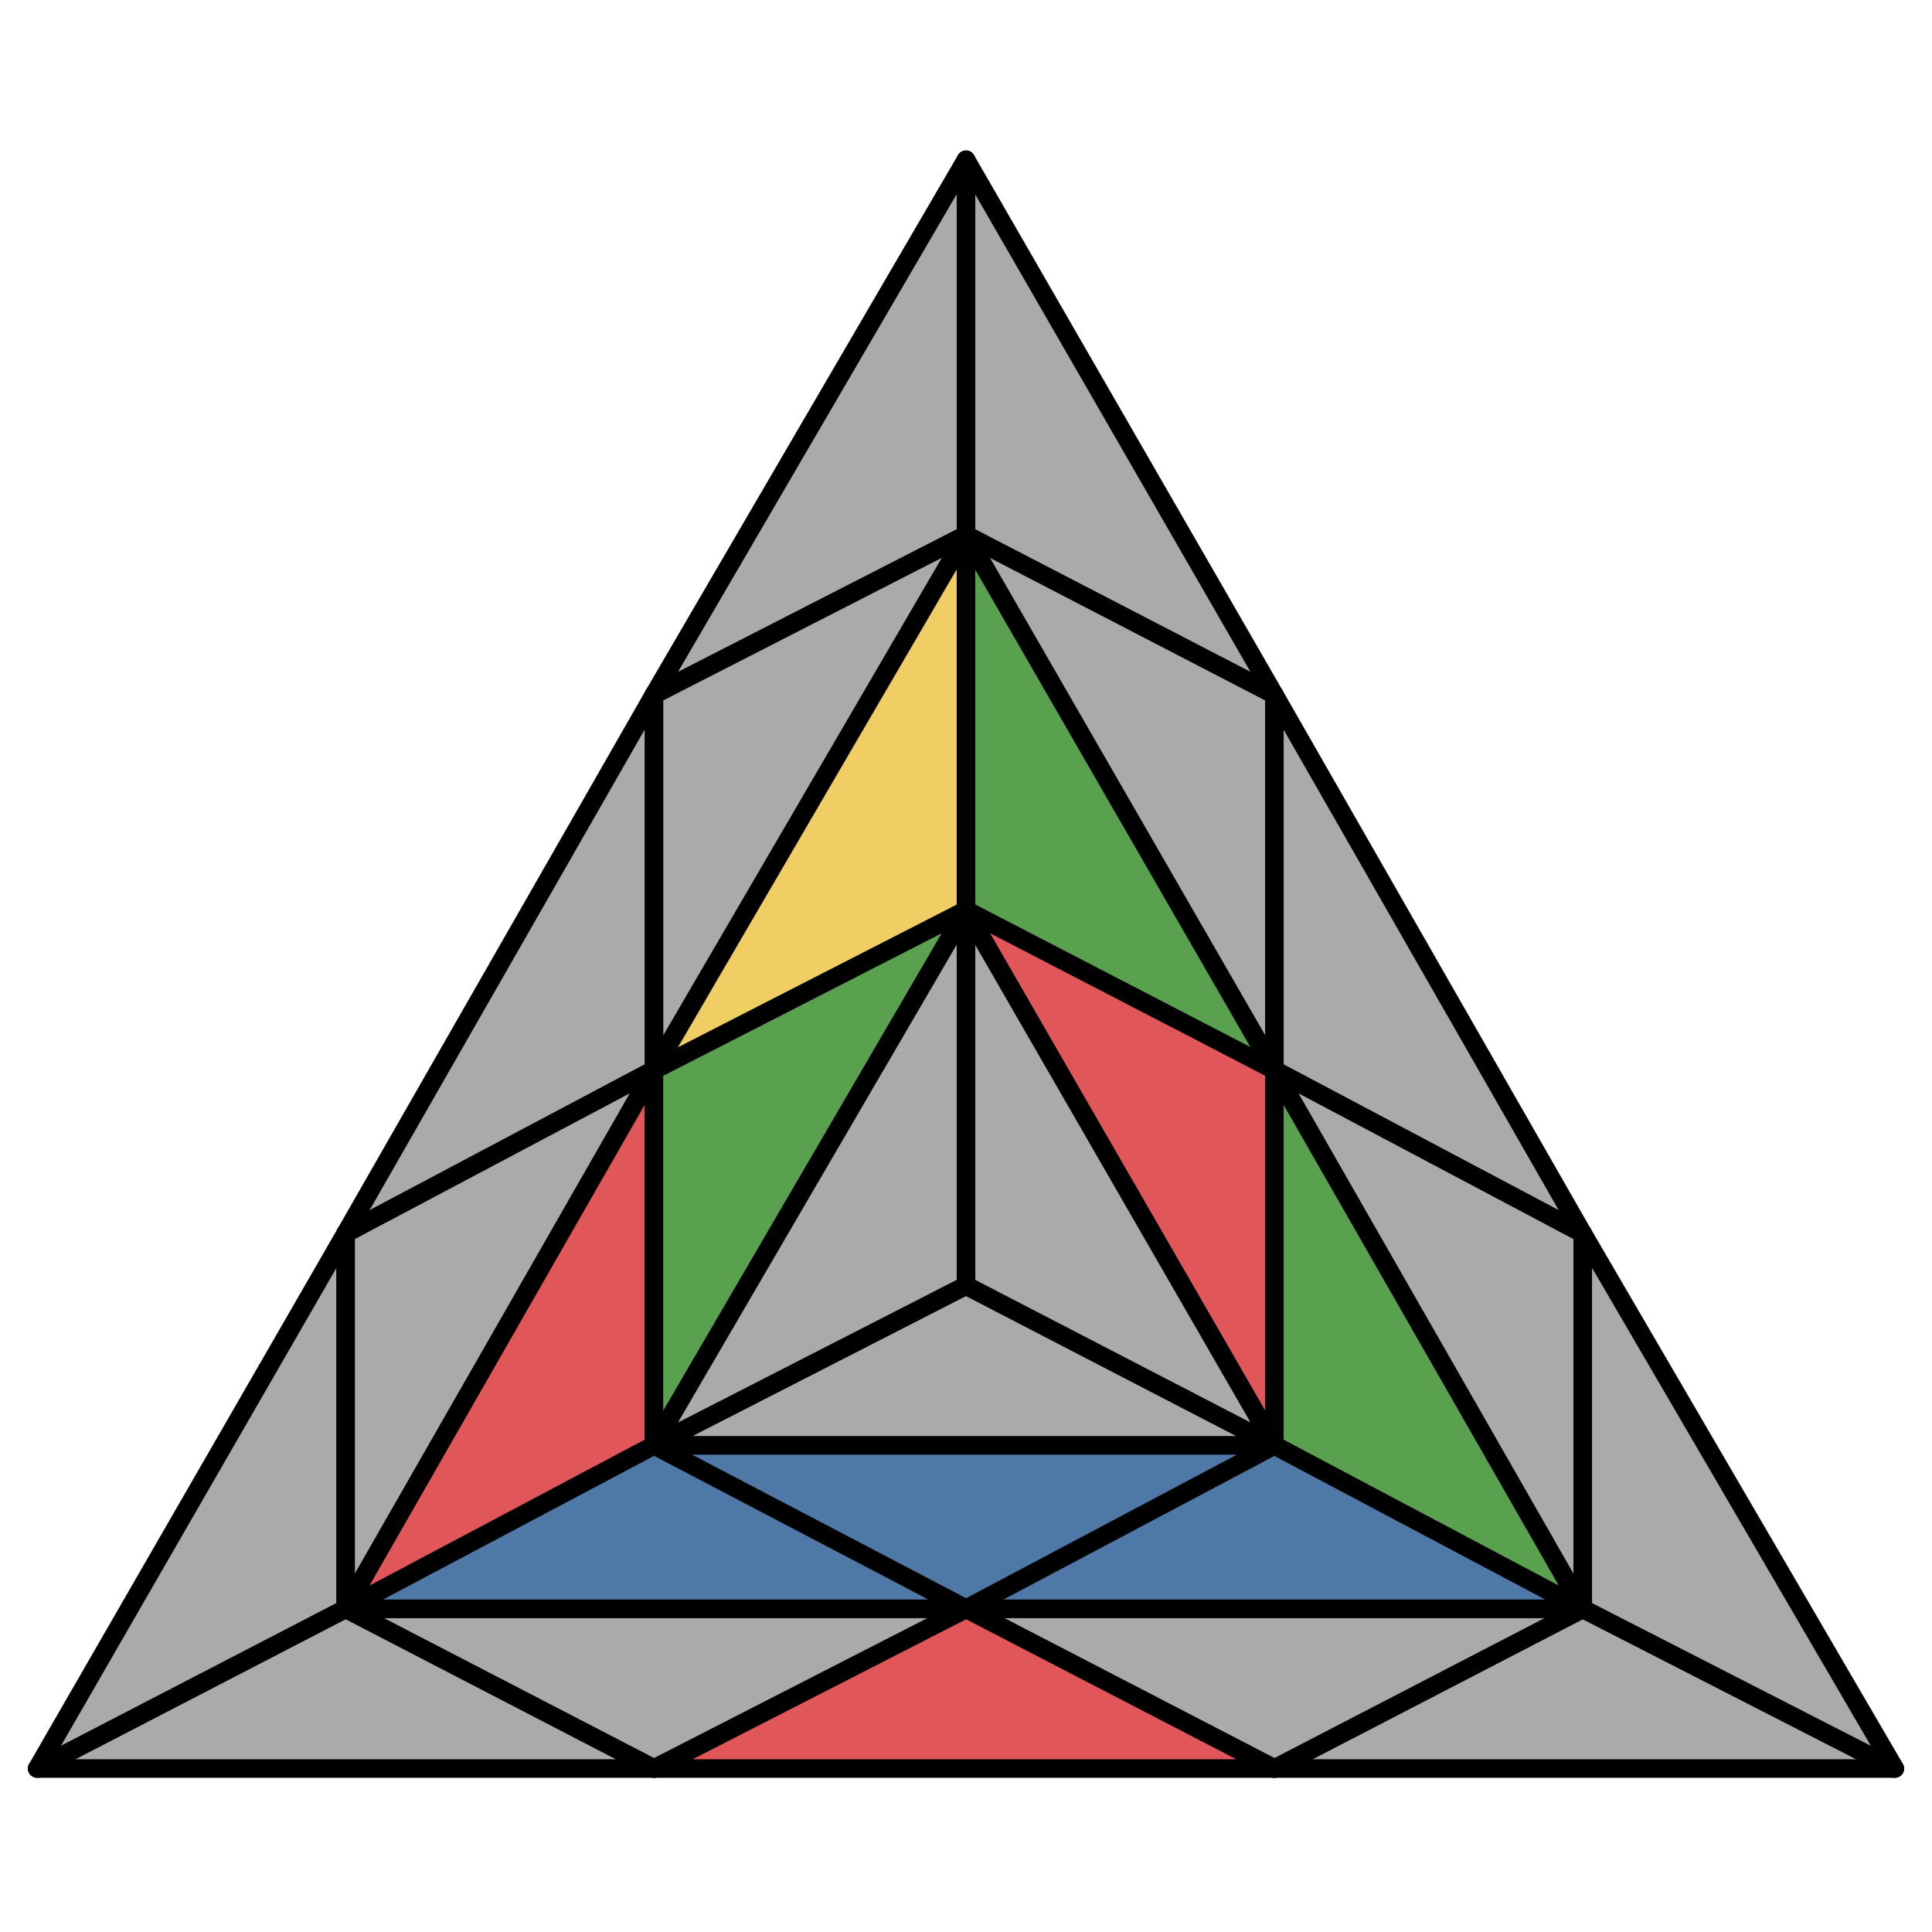
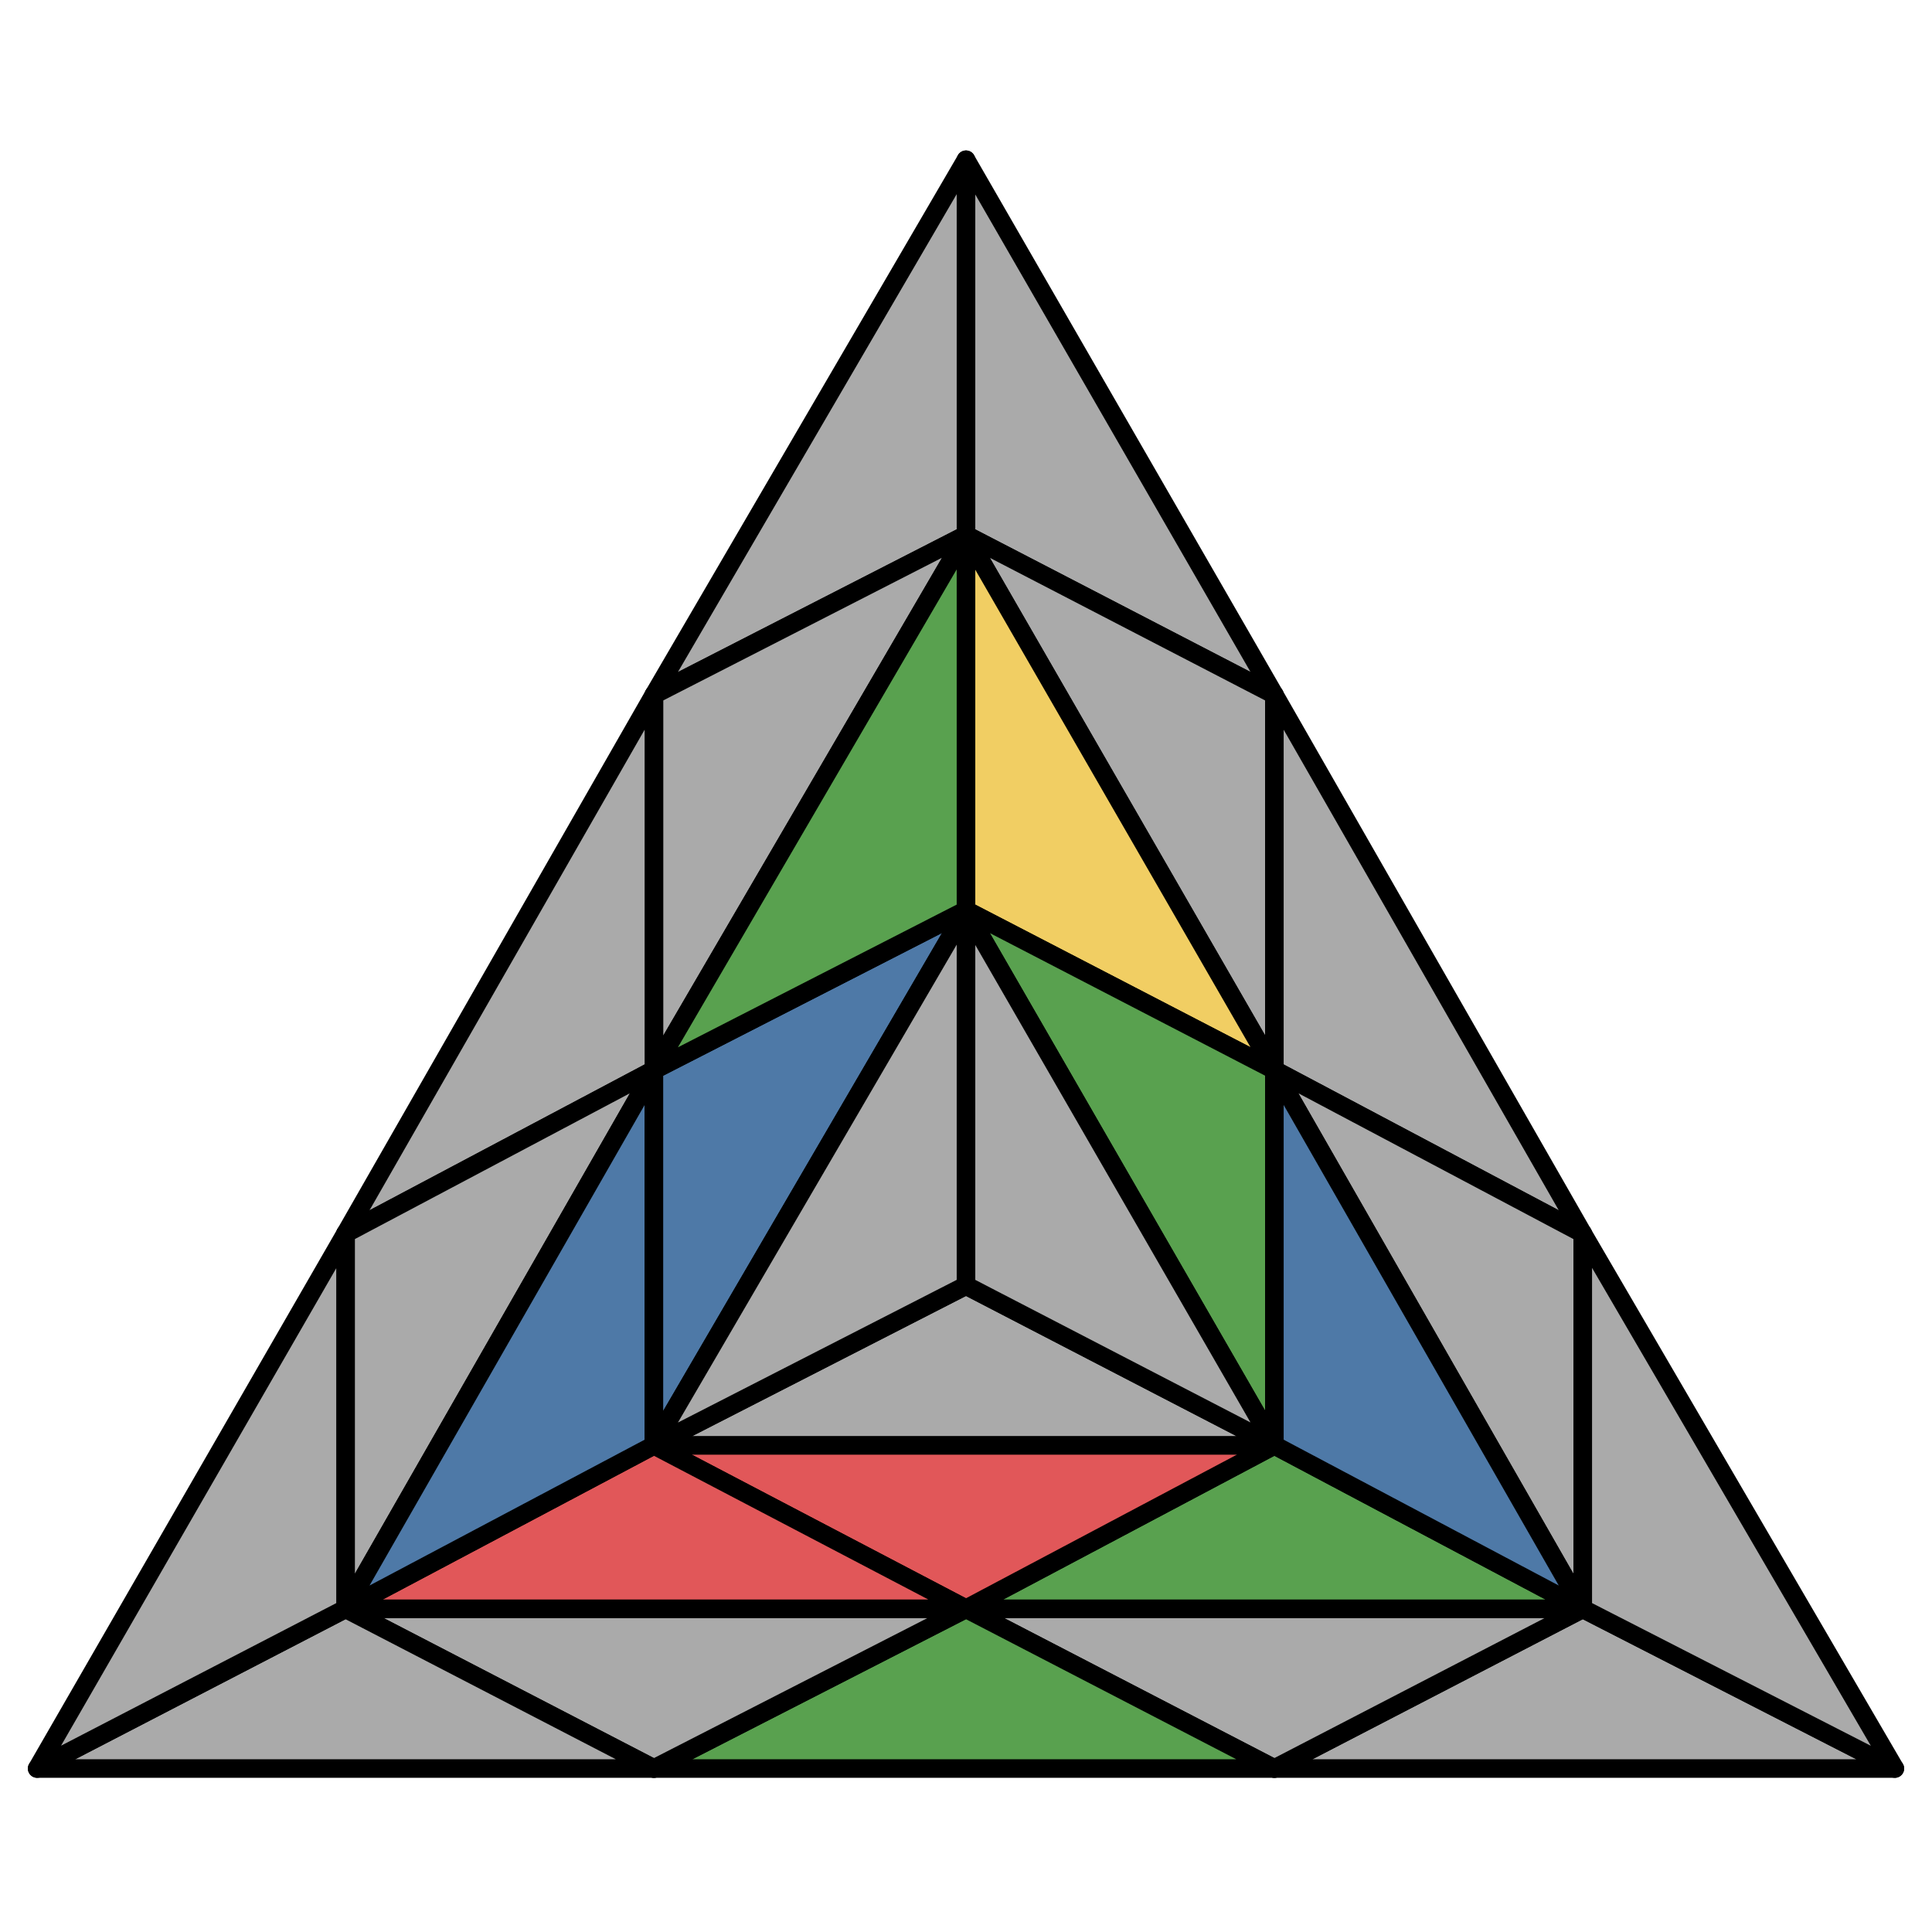
<svg xmlns="http://www.w3.org/2000/svg" id="11" viewBox="0 0 520 520">
  <style>
polygon { stroke: black; stroke-width: 5px; stroke-linejoin: round;}
.green {fill: #59a14f;}
.red {fill: #e15759;}
.blue {fill: #4e79a7;}
.yellow {fill: #f1ce63;}
.grey {fill: #aaa;}
</style>
  <polygon class="grey" points="343 476 426 433 510 476" />
  <polygon class="grey" points="260 433 343 476 426 433" />
-   <polygon class="red" points="176 476 260 433 343 476" />
+   <polygon class="green" points="176 476 260 433 343 476" />
  <polygon class="grey" points="93 433 176 476 260 433" />
  <polygon class="grey" points="10 476 93 433 176 476" />
  <polygon class="grey" points="176 187 260 144 260 43" />
  <polygon class="grey" points="176 288 176 187 260 144" />
  <polygon class="grey" points="93 332 176 288 176 187" />
  <polygon class="grey" points="93 433 93 332 176 288" />
  <polygon class="grey" points="10 476 93 433 93 332" />
  <polygon class="grey" points="343 187 260 144 260 43" />
  <polygon class="grey" points="343 288 343 187 260 144" />
  <polygon class="grey" points="426 332 343 288 343 187" />
  <polygon class="grey" points="426 433 426 332 343 288" />
  <polygon class="grey" points="426 433 510 476 426 332" />
-   <polygon class="blue" points="426 433 343 389 260 433" />
-   <polygon class="blue" points="260 433 176 389 343 389" />
-   <polygon class="blue" points="93 433 176 389 260 433" />
-   <polygon class="red" points="176 288 93 433 176 389" />
-   <polygon class="green" points="176 288 260 245 176 389" />
-   <polygon class="yellow" points="176 288 260 144 260 245" />
-   <polygon class="green" points="260 144 343 288 260 245" />
-   <polygon class="red" points="343 288 260 245 343 389" />
-   <polygon class="green" points="343 288 426 433 343 389" />
+   <polygon class="green" points="426 433 343 389 260 433" />
+   <polygon class="red" points="260 433 176 389 343 389" />
+   <polygon class="red" points="93 433 176 389 260 433" />
+   <polygon class="blue" points="176 288 93 433 176 389" />
+   <polygon class="blue" points="176 288 260 245 176 389" />
+   <polygon class="green" points="176 288 260 144 260 245" />
+   <polygon class="yellow" points="260 144 343 288 260 245" />
+   <polygon class="green" points="343 288 260 245 343 389" />
+   <polygon class="blue" points="343 288 426 433 343 389" />
  <polygon class="grey" points="343 389 260 346 176 389" />
  <polygon class="grey" points="176 389 260 245 260 346" />
  <polygon class="grey" points="343 389 260 245 260 346" />
</svg>
